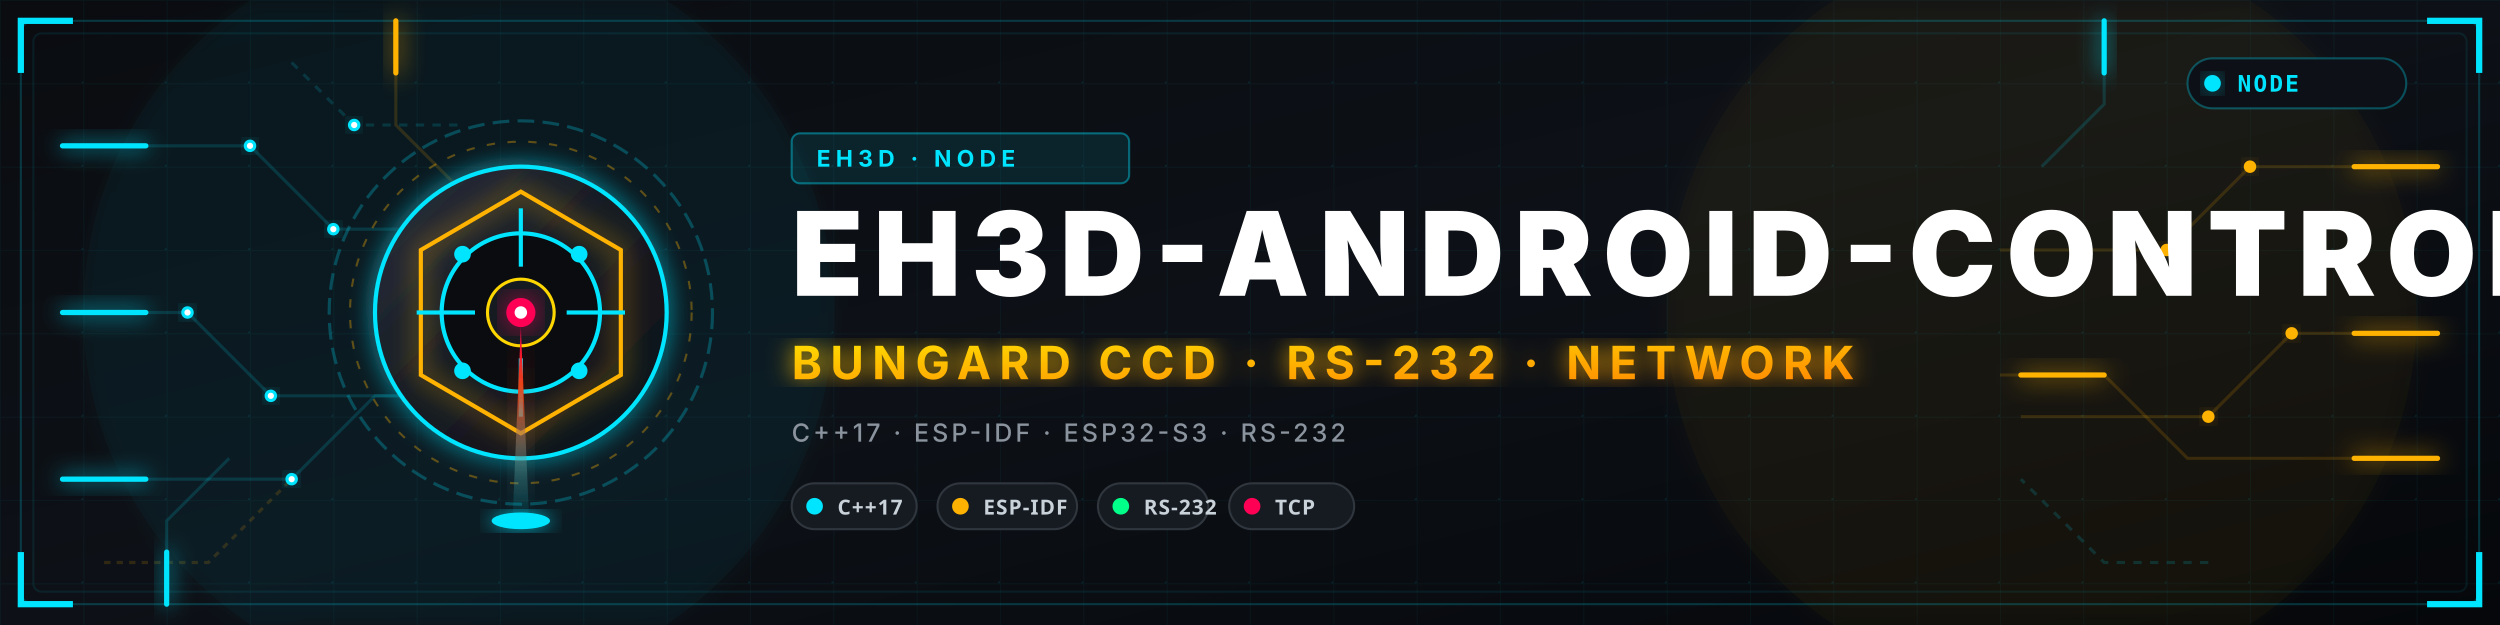
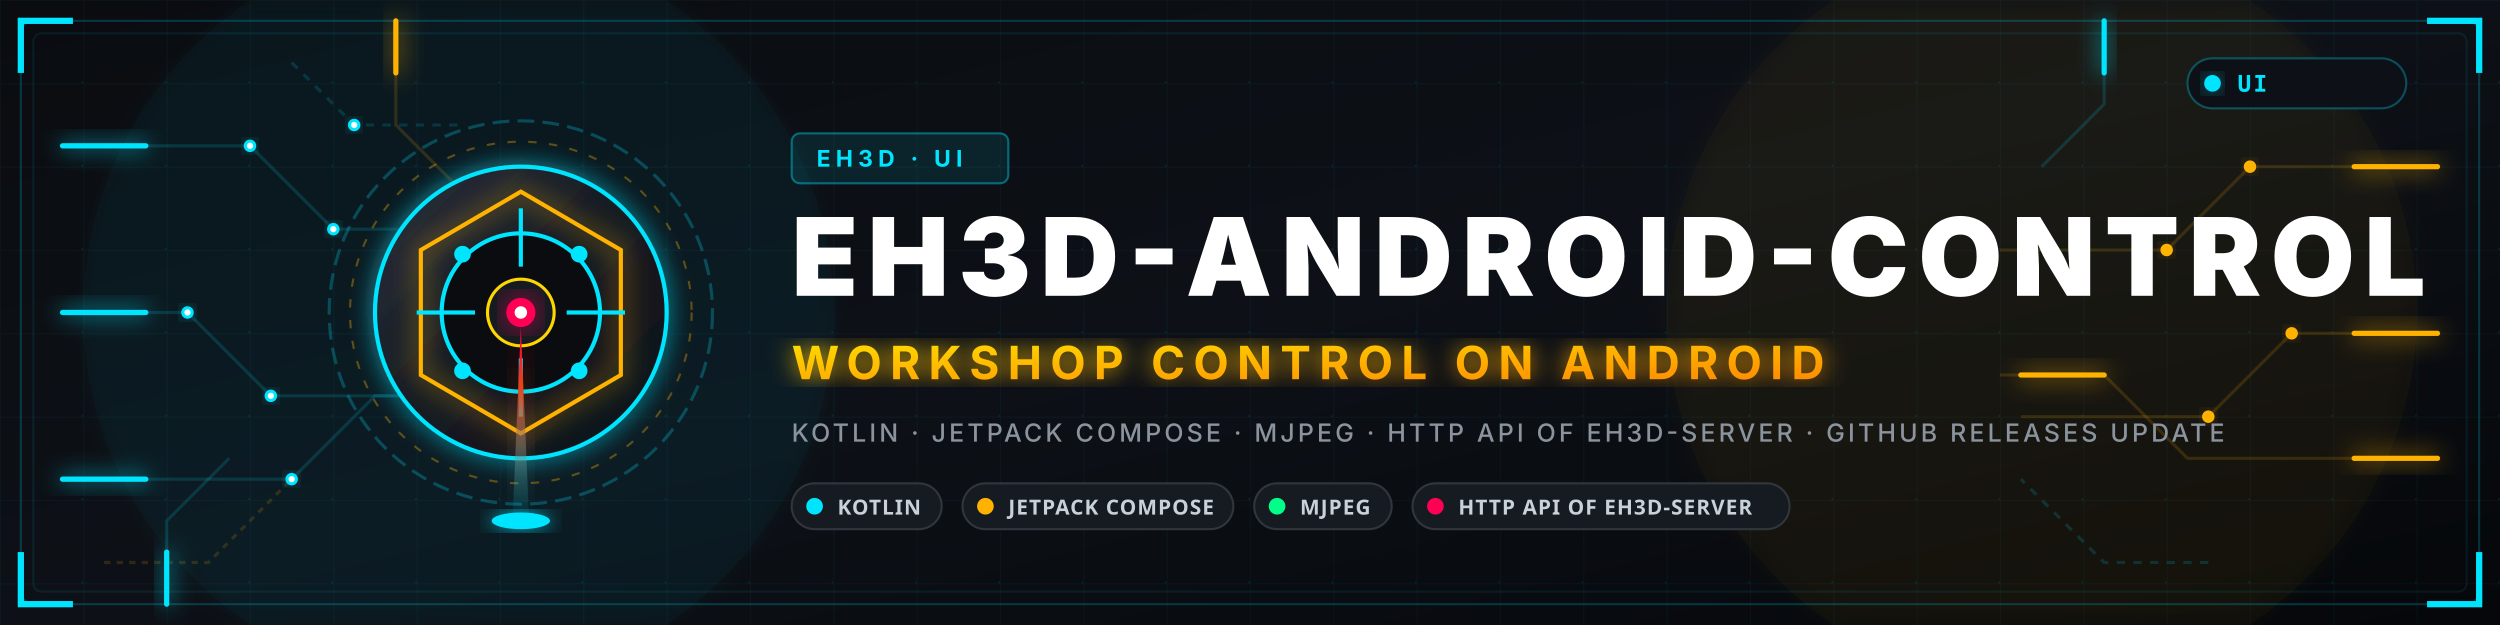
<svg xmlns="http://www.w3.org/2000/svg" viewBox="0 0 1200 300" width="100%" height="100%">
  <defs>
    <linearGradient id="bgGlow" x1="0%" y1="0%" x2="100%" y2="100%">
      <stop offset="0%" stop-color="#0A0C10" />
      <stop offset="50%" stop-color="#0D1117" />
      <stop offset="100%" stop-color="#05070A" />
    </linearGradient>
    <linearGradient id="cyanGlow" x1="0%" y1="0%" x2="100%" y2="0%">
      <stop offset="0%" stop-color="#00E5FF" stop-opacity="0.8" />
      <stop offset="100%" stop-color="#0088FF" stop-opacity="0.9" />
    </linearGradient>
    <linearGradient id="goldGlow" x1="0%" y1="0%" x2="100%" y2="100%">
      <stop offset="0%" stop-color="#FFD700" />
      <stop offset="100%" stop-color="#FF8C00" />
    </linearGradient>
    <linearGradient id="laserBeam" x1="0%" y1="0%" x2="0%" y2="100%">
      <stop offset="0%" stop-color="#FF0055" stop-opacity="1" />
      <stop offset="30%" stop-color="#FF3300" stop-opacity="0.9" />
      <stop offset="100%" stop-color="#00E5FF" stop-opacity="0" />
    </linearGradient>
    <linearGradient id="metalGradient" x1="0%" y1="0%" x2="100%" y2="100%">
      <stop offset="0%" stop-color="#2A303C" />
      <stop offset="50%" stop-color="#161B22" />
      <stop offset="100%" stop-color="#0D1117" />
    </linearGradient>
    <filter id="glowCyan" x="-20%" y="-20%" width="140%" height="140%">
      <feGaussianBlur stdDeviation="5" result="blur" />
      <feMerge>
        <feMergeNode in="blur" />
        <feMergeNode in="SourceGraphic" />
      </feMerge>
    </filter>
    <filter id="glowGold" x="-20%" y="-20%" width="140%" height="140%">
      <feGaussianBlur stdDeviation="6" result="blur" />
      <feMerge>
        <feMergeNode in="blur" />
        <feMergeNode in="SourceGraphic" />
      </feMerge>
    </filter>
    <filter id="glowLaser" x="-30%" y="-30%" width="160%" height="160%">
      <feGaussianBlur stdDeviation="8" result="blur" />
      <feMerge>
        <feMergeNode in="blur" />
        <feMergeNode in="SourceGraphic" />
      </feMerge>
    </filter>
    <pattern id="cyberGrid" width="40" height="40" patternUnits="userSpaceOnUse">
      <path d="M 40 0 L 0 0 0 40" fill="none" stroke="#00E5FF" stroke-opacity="0.04" stroke-width="1" />
      <circle cx="40" cy="40" r="1" fill="#00E5FF" fill-opacity="0.1" />
    </pattern>
    <g id="pcbNode">
      <circle cx="0" cy="0" r="3" fill="#00E5FF" filter="url(#glowCyan)" />
      <circle cx="0" cy="0" r="1.5" fill="#FFFFFF" />
    </g>
  </defs>
  <rect width="1200" height="300" fill="url(#bgGlow)" />
  <rect width="1200" height="300" fill="url(#cyberGrid)" />
  <circle cx="220" cy="150" r="180" fill="#00E5FF" fill-opacity="0.03" filter="url(#glowCyan)">
    <animate attributeName="fill-opacity" values="0.02;0.05;0.02" dur="6s" repeatCount="indefinite" />
  </circle>
  <circle cx="980" cy="150" r="180" fill="#FFB300" fill-opacity="0.03" filter="url(#glowGold)">
    <animate attributeName="fill-opacity" values="0.02;0.05;0.02" dur="6s" repeatCount="indefinite" />
  </circle>
  <rect x="10" y="10" width="1180" height="280" fill="none" stroke="#00E5FF" stroke-opacity="0.2" stroke-width="1" rx="6" />
  <rect x="16" y="16" width="1168" height="268" fill="none" stroke="#00E5FF" stroke-opacity="0.08" stroke-width="1" rx="4" />
  <path d="M 10 35 L 10 10 L 35 10" fill="none" stroke="#00E5FF" stroke-width="3">
    <animate attributeName="stroke-opacity" values="0.6;1;0.6" dur="3s" repeatCount="indefinite" />
  </path>
  <path d="M 1190 35 L 1190 10 L 1165 10" fill="none" stroke="#00E5FF" stroke-width="3">
    <animate attributeName="stroke-opacity" values="0.6;1;0.6" dur="3s" repeatCount="indefinite" />
  </path>
  <path d="M 10 265 L 10 290 L 35 290" fill="none" stroke="#00E5FF" stroke-width="3">
    <animate attributeName="stroke-opacity" values="0.6;1;0.6" dur="3s" repeatCount="indefinite" />
  </path>
  <path d="M 1190 265 L 1190 290 L 1165 290" fill="none" stroke="#00E5FF" stroke-width="3">
    <animate attributeName="stroke-opacity" values="0.6;1;0.6" dur="3s" repeatCount="indefinite" />
  </path>
  <g stroke="#00E5FF" stroke-opacity="0.15" stroke-width="1.5" fill="none">
    <path d="M 30 70 L 120 70 L 160 110 L 240 110" />
    <path d="M 30 150 L 90 150 L 130 190 L 220 190" />
    <path d="M 30 230 L 140 230 L 180 190 L 210 190" />
    <path d="M 80 290 L 80 250 L 110 220" />
    <path d="M 190 10 L 190 60 L 220 90" stroke="#FFB300" stroke-opacity="0.15" />
    <path d="M 140 30 L 170 60 L 220 60" stroke-dasharray="4,4" />
    <path d="M 50 270 L 100 270 L 140 230" stroke="#FFB300" stroke-opacity="0.15" stroke-dasharray="3,3" />
  </g>
  <g fill="none" stroke-linecap="round" stroke-linejoin="round">
    <path d="M 30 70 L 120 70 L 160 110 L 240 110" stroke="#00E5FF" stroke-width="2.5" stroke-dasharray="40, 240" filter="url(#glowCyan)">
      <animate attributeName="stroke-dashoffset" values="280;0" dur="3s" repeatCount="indefinite" />
    </path>
    <path d="M 30 150 L 90 150 L 130 190 L 220 190" stroke="#00E5FF" stroke-width="2.5" stroke-dasharray="40, 220" filter="url(#glowCyan)">
      <animate attributeName="stroke-dashoffset" values="260;0" dur="3.5s" repeatCount="indefinite" />
    </path>
    <path d="M 30 230 L 140 230 L 180 190 L 210 190" stroke="#00E5FF" stroke-width="2.5" stroke-dasharray="40, 230" filter="url(#glowCyan)">
      <animate attributeName="stroke-dashoffset" values="270;0" dur="3.2s" repeatCount="indefinite" />
    </path>
    <path d="M 80 290 L 80 250 L 110 220" stroke="#00E5FF" stroke-width="2.5" stroke-dasharray="25, 100" filter="url(#glowCyan)">
      <animate attributeName="stroke-dashoffset" values="125;0" dur="2.5s" repeatCount="indefinite" />
    </path>
    <path d="M 190 10 L 190 60 L 220 90" stroke="#FFB300" stroke-width="2.5" stroke-dasharray="25, 90" filter="url(#glowGold)">
      <animate attributeName="stroke-dashoffset" values="115;0" dur="2.8s" repeatCount="indefinite" />
    </path>
  </g>
  <use href="#pcbNode" x="120" y="70" />
  <use href="#pcbNode" x="160" y="110" />
  <use href="#pcbNode" x="90" y="150" />
  <use href="#pcbNode" x="130" y="190" />
  <use href="#pcbNode" x="140" y="230" />
  <use href="#pcbNode" x="170" y="60" />
  <g stroke="#FFB300" stroke-opacity="0.15" stroke-width="1.5" fill="none">
    <path d="M 1170 80 L 1080 80 L 1040 120 L 960 120" />
    <path d="M 1170 160 L 1100 160 L 1060 200 L 970 200" />
    <path d="M 1170 220 L 1050 220 L 1010 180 M 1010 180 L 960 180" />
    <path d="M 1010 10 L 1010 50 L 980 80" stroke="#00E5FF" stroke-opacity="0.15" />
    <path d="M 1060 270 L 1010 270 L 970 230" stroke="#00E5FF" stroke-opacity="0.15" stroke-dasharray="4,4" />
  </g>
  <g fill="none" stroke-linecap="round" stroke-linejoin="round">
    <path d="M 1170 80 L 1080 80 L 1040 120 L 960 120" stroke="#FFB300" stroke-width="2.5" stroke-dasharray="40, 230" filter="url(#glowGold)">
      <animate attributeName="stroke-dashoffset" values="0;270" dur="3.5s" repeatCount="indefinite" />
    </path>
    <path d="M 1170 160 L 1100 160 L 1060 200 L 970 200" stroke="#FFB300" stroke-width="2.5" stroke-dasharray="40, 240" filter="url(#glowGold)">
      <animate attributeName="stroke-dashoffset" values="0;280" dur="3.8s" repeatCount="indefinite" />
    </path>
    <path d="M 1170 220 L 1050 220 L 1010 180 M 1010 180 L 960 180" stroke="#FFB300" stroke-width="2.5" stroke-dasharray="40, 250" filter="url(#glowGold)">
      <animate attributeName="stroke-dashoffset" values="0;290" dur="4s" repeatCount="indefinite" />
    </path>
    <path d="M 1010 10 L 1010 50 L 980 80" stroke="#00E5FF" stroke-width="2.5" stroke-dasharray="25, 95" filter="url(#glowCyan)">
      <animate attributeName="stroke-dashoffset" values="0;120" dur="2.6s" repeatCount="indefinite" />
    </path>
  </g>
  <circle cx="1080" cy="80" r="3" fill="#FFB300" filter="url(#glowGold)" />
  <circle cx="1040" cy="120" r="3" fill="#FFB300" filter="url(#glowGold)" />
  <circle cx="1100" cy="160" r="3" fill="#FFB300" filter="url(#glowGold)" />
  <circle cx="1060" cy="200" r="3" fill="#FFB300" filter="url(#glowGold)" />
  <g transform="translate(250, 150)">
    <g>
      <circle cx="0" cy="0" r="92" fill="none" stroke="#00E5FF" stroke-opacity="0.25" stroke-width="1.5" stroke-dasharray="8,4" />
      <circle cx="0" cy="0" r="82" fill="none" stroke="#FFB300" stroke-opacity="0.35" stroke-width="1" stroke-dasharray="4,6" />
      <animateTransform attributeName="transform" type="rotate" from="0 0 0" to="360 0 0" dur="25s" repeatCount="indefinite" />
    </g>
    <circle cx="0" cy="0" r="70" fill="url(#metalGradient)" stroke="#00E5FF" stroke-width="2" filter="url(#glowCyan)" />
    <g>
      <polygon points="0,-58 48,-30 48,30 0,58 -48,30 -48,-30" fill="none" stroke="#FFB300" stroke-width="2" filter="url(#glowGold)" />
      <animateTransform attributeName="transform" type="rotate" from="360 0 0" to="0 0 0" dur="18s" repeatCount="indefinite" />
    </g>
    <circle cx="0" cy="0" r="38" fill="#0A0C10" stroke="#00E5FF" stroke-width="2" />
    <line x1="-50" y1="0" x2="-22" y2="0" stroke="#00E5FF" stroke-width="2" />
    <line x1="22" y1="0" x2="50" y2="0" stroke="#00E5FF" stroke-width="2" />
    <line x1="0" y1="-50" x2="0" y2="-22" stroke="#00E5FF" stroke-width="2" />
    <line x1="0" y1="22" x2="0" y2="50" stroke="#00E5FF" stroke-width="2" />
    <circle cx="0" cy="0" r="16" fill="#161B22" stroke="#FFD700" stroke-width="1.5" />
    <circle cx="0" cy="0" r="7" fill="#FF0055" filter="url(#glowLaser)">
      <animate attributeName="opacity" values="0.5;1;0.5" dur="1.5s" repeatCount="indefinite" />
    </circle>
    <circle cx="0" cy="0" r="3" fill="#FFFFFF" />
    <g>
      <circle cx="-28" cy="-28" r="4" fill="#00E5FF" />
      <circle cx="28" cy="-28" r="4" fill="#00E5FF" />
      <circle cx="-28" cy="28" r="4" fill="#00E5FF" />
      <circle cx="28" cy="28" r="4" fill="#00E5FF" />
      <animateTransform attributeName="transform" type="scale" values="1;1.05;1" dur="2s" repeatCount="indefinite" additive="sum" />
    </g>
  </g>
  <path d="M 250 157 L 246 250 L 254 250 Z" fill="url(#laserBeam)" filter="url(#glowLaser)">
    <animate attributeName="opacity" values="0.3;1;0.3" dur="1.2s" repeatCount="indefinite" />
  </path>
  <ellipse cx="250" cy="250" rx="14" ry="4" fill="#00E5FF" filter="url(#glowCyan)">
    <animate attributeName="rx" values="10;18;10" dur="1.2s" repeatCount="indefinite" />
    <animate attributeName="opacity" values="0.4;1;0.4" dur="1.2s" repeatCount="indefinite" />
  </ellipse>
  <g transform="translate(380, 0)">
    <g transform="translate(0, 82)">
-       <rect x="0" y="-18" width="162" height="24" rx="4" fill="#00E5FF" fill-opacity="0.1" stroke="#00E5FF" stroke-opacity="0.4" stroke-width="1">
+       <rect x="0" y="-18" width="104" height="24" rx="4" fill="#00E5FF" fill-opacity="0.1" stroke="#00E5FF" stroke-opacity="0.4" stroke-width="1">
        <animate attributeName="stroke-opacity" values="0.3;0.8;0.3" dur="4s" repeatCount="indefinite" />
      </rect>
-       <text x="12" y="-2" font-family="'Inter', 'Segoe UI', 'Roboto', sans-serif" font-weight="700" font-size="11" fill="#00E5FF" letter-spacing="2.5">EH3D · NODE</text>
-     </g>
-     <text x="0" y="142" font-family="'Inter', 'Segoe UI', 'Roboto', sans-serif" font-weight="900" font-size="56" fill="#FFFFFF" letter-spacing="5">EH3D-ANDROID-CONTROL</text>
-     <text x="0" y="182" font-family="'Inter', 'Segoe UI', 'Roboto', sans-serif" font-weight="700" font-size="22" fill="url(#goldGlow)" letter-spacing="4" filter="url(#glowGold)">BUNGARD CCD · RS-232 · NETWORK</text>
-     <text x="0" y="212" font-family="'Inter', 'Segoe UI', 'Roboto', sans-serif" font-weight="500" font-size="12" fill="#8B949E" letter-spacing="1.5">C++17 · ESP-IDF · ESP32-S3 · RS-232</text>
+       <text x="12" y="-2" font-family="'Inter', 'Segoe UI', 'Roboto', sans-serif" font-weight="700" font-size="11" fill="#00E5FF" letter-spacing="2.5">EH3D · UI</text>
+     </g>
+     <text x="0" y="142" font-family="'Inter', 'Segoe UI', 'Roboto', sans-serif" font-weight="900" font-size="52" fill="#FFFFFF" letter-spacing="4.6">EH3D-ANDROID-CONTROL</text>
+     <text x="0" y="182" font-family="'Inter', 'Segoe UI', 'Roboto', sans-serif" font-weight="700" font-size="22" fill="url(#goldGlow)" letter-spacing="4" filter="url(#glowGold)">WORKSHOP CONTROL ON ANDROID</text>
+     <text x="0" y="212" font-family="'Inter', 'Segoe UI', 'Roboto', sans-serif" font-weight="500" font-size="12" fill="#8B949E" letter-spacing="1.5">KOTLIN · JETPACK COMPOSE · MJPEG · HTTP API OF EH3D-SERVER · GITHUB RELEASES UPDATE</text>
    <g transform="translate(0, 232)">
-       <rect x="0" y="0" width="60" height="22" rx="11" fill="#161B22" stroke="#30363D" stroke-width="1" />
+       <rect x="0" y="0" width="72" height="22" rx="11" fill="#161B22" stroke="#30363D" stroke-width="1" />
      <circle cx="11" cy="11" r="4" fill="#00E5FF">
        <animate attributeName="opacity" values="0.5;1;0.5" dur="2.0s" repeatCount="indefinite" />
      </circle>
-       <text x="22" y="15" font-family="sans-serif" font-weight="600" font-size="10" fill="#C9D1D9" letter-spacing="0.5">C++17</text>
-       <rect x="70" y="0" width="67" height="22" rx="11" fill="#161B22" stroke="#30363D" stroke-width="1" />
-       <circle cx="81" cy="11" r="4" fill="#FFB300">
+       <text x="22" y="15" font-family="sans-serif" font-weight="600" font-size="10" fill="#C9D1D9" letter-spacing="0.5">KOTLIN</text>
+       <rect x="82" y="0" width="130" height="22" rx="11" fill="#161B22" stroke="#30363D" stroke-width="1" />
+       <circle cx="93" cy="11" r="4" fill="#FFB300">
        <animate attributeName="opacity" values="0.5;1;0.5" dur="2.2s" repeatCount="indefinite" />
      </circle>
-       <text x="92" y="15" font-family="sans-serif" font-weight="600" font-size="10" fill="#C9D1D9" letter-spacing="0.5">ESP-IDF</text>
-       <rect x="147" y="0" width="53" height="22" rx="11" fill="#161B22" stroke="#30363D" stroke-width="1" />
-       <circle cx="158" cy="11" r="4" fill="#00FF88">
+       <text x="104" y="15" font-family="sans-serif" font-weight="600" font-size="10" fill="#C9D1D9" letter-spacing="0.5">JETPACK COMPOSE</text>
+       <rect x="222" y="0" width="66" height="22" rx="11" fill="#161B22" stroke="#30363D" stroke-width="1" />
+       <circle cx="233" cy="11" r="4" fill="#00FF88">
        <animate attributeName="opacity" values="0.5;1;0.5" dur="2.4s" repeatCount="indefinite" />
      </circle>
-       <text x="169" y="15" font-family="sans-serif" font-weight="600" font-size="10" fill="#C9D1D9" letter-spacing="0.5">RS-232</text>
-       <rect x="210" y="0" width="60" height="22" rx="11" fill="#161B22" stroke="#30363D" stroke-width="1" />
-       <circle cx="221" cy="11" r="4" fill="#FF0055">
+       <text x="244" y="15" font-family="sans-serif" font-weight="600" font-size="10" fill="#C9D1D9" letter-spacing="0.5">MJPEG</text>
+       <rect x="298" y="0" width="181" height="22" rx="11" fill="#161B22" stroke="#30363D" stroke-width="1" />
+       <circle cx="309" cy="11" r="4" fill="#FF0055">
        <animate attributeName="opacity" values="0.5;1;0.5" dur="2.6s" repeatCount="indefinite" />
      </circle>
-       <text x="232" y="15" font-family="sans-serif" font-weight="600" font-size="10" fill="#C9D1D9" letter-spacing="0.5">TCP</text>
+       <text x="320" y="15" font-family="sans-serif" font-weight="600" font-size="10" fill="#C9D1D9" letter-spacing="0.5">HTTP API OF EH3D-SERVER</text>
    </g>
  </g>
  <g transform="translate(1060, 42)">
    <rect x="-10" y="-14" width="105" height="24" rx="12" fill="#0D1117" stroke="#00E5FF" stroke-opacity="0.3" stroke-width="1" />
    <circle cx="2" cy="-2" r="4" fill="#00E5FF" filter="url(#glowGold)">
      <animate attributeName="opacity" values="0.3;1;0.3" dur="1.5s" repeatCount="indefinite" />
    </circle>
-     <text x="14" y="2" font-family="monospace" font-weight="700" font-size="11" fill="#00E5FF" letter-spacing="1">NODE</text>
+     <text x="14" y="2" font-family="monospace" font-weight="700" font-size="11" fill="#00E5FF" letter-spacing="1">UI</text>
  </g>
</svg>
